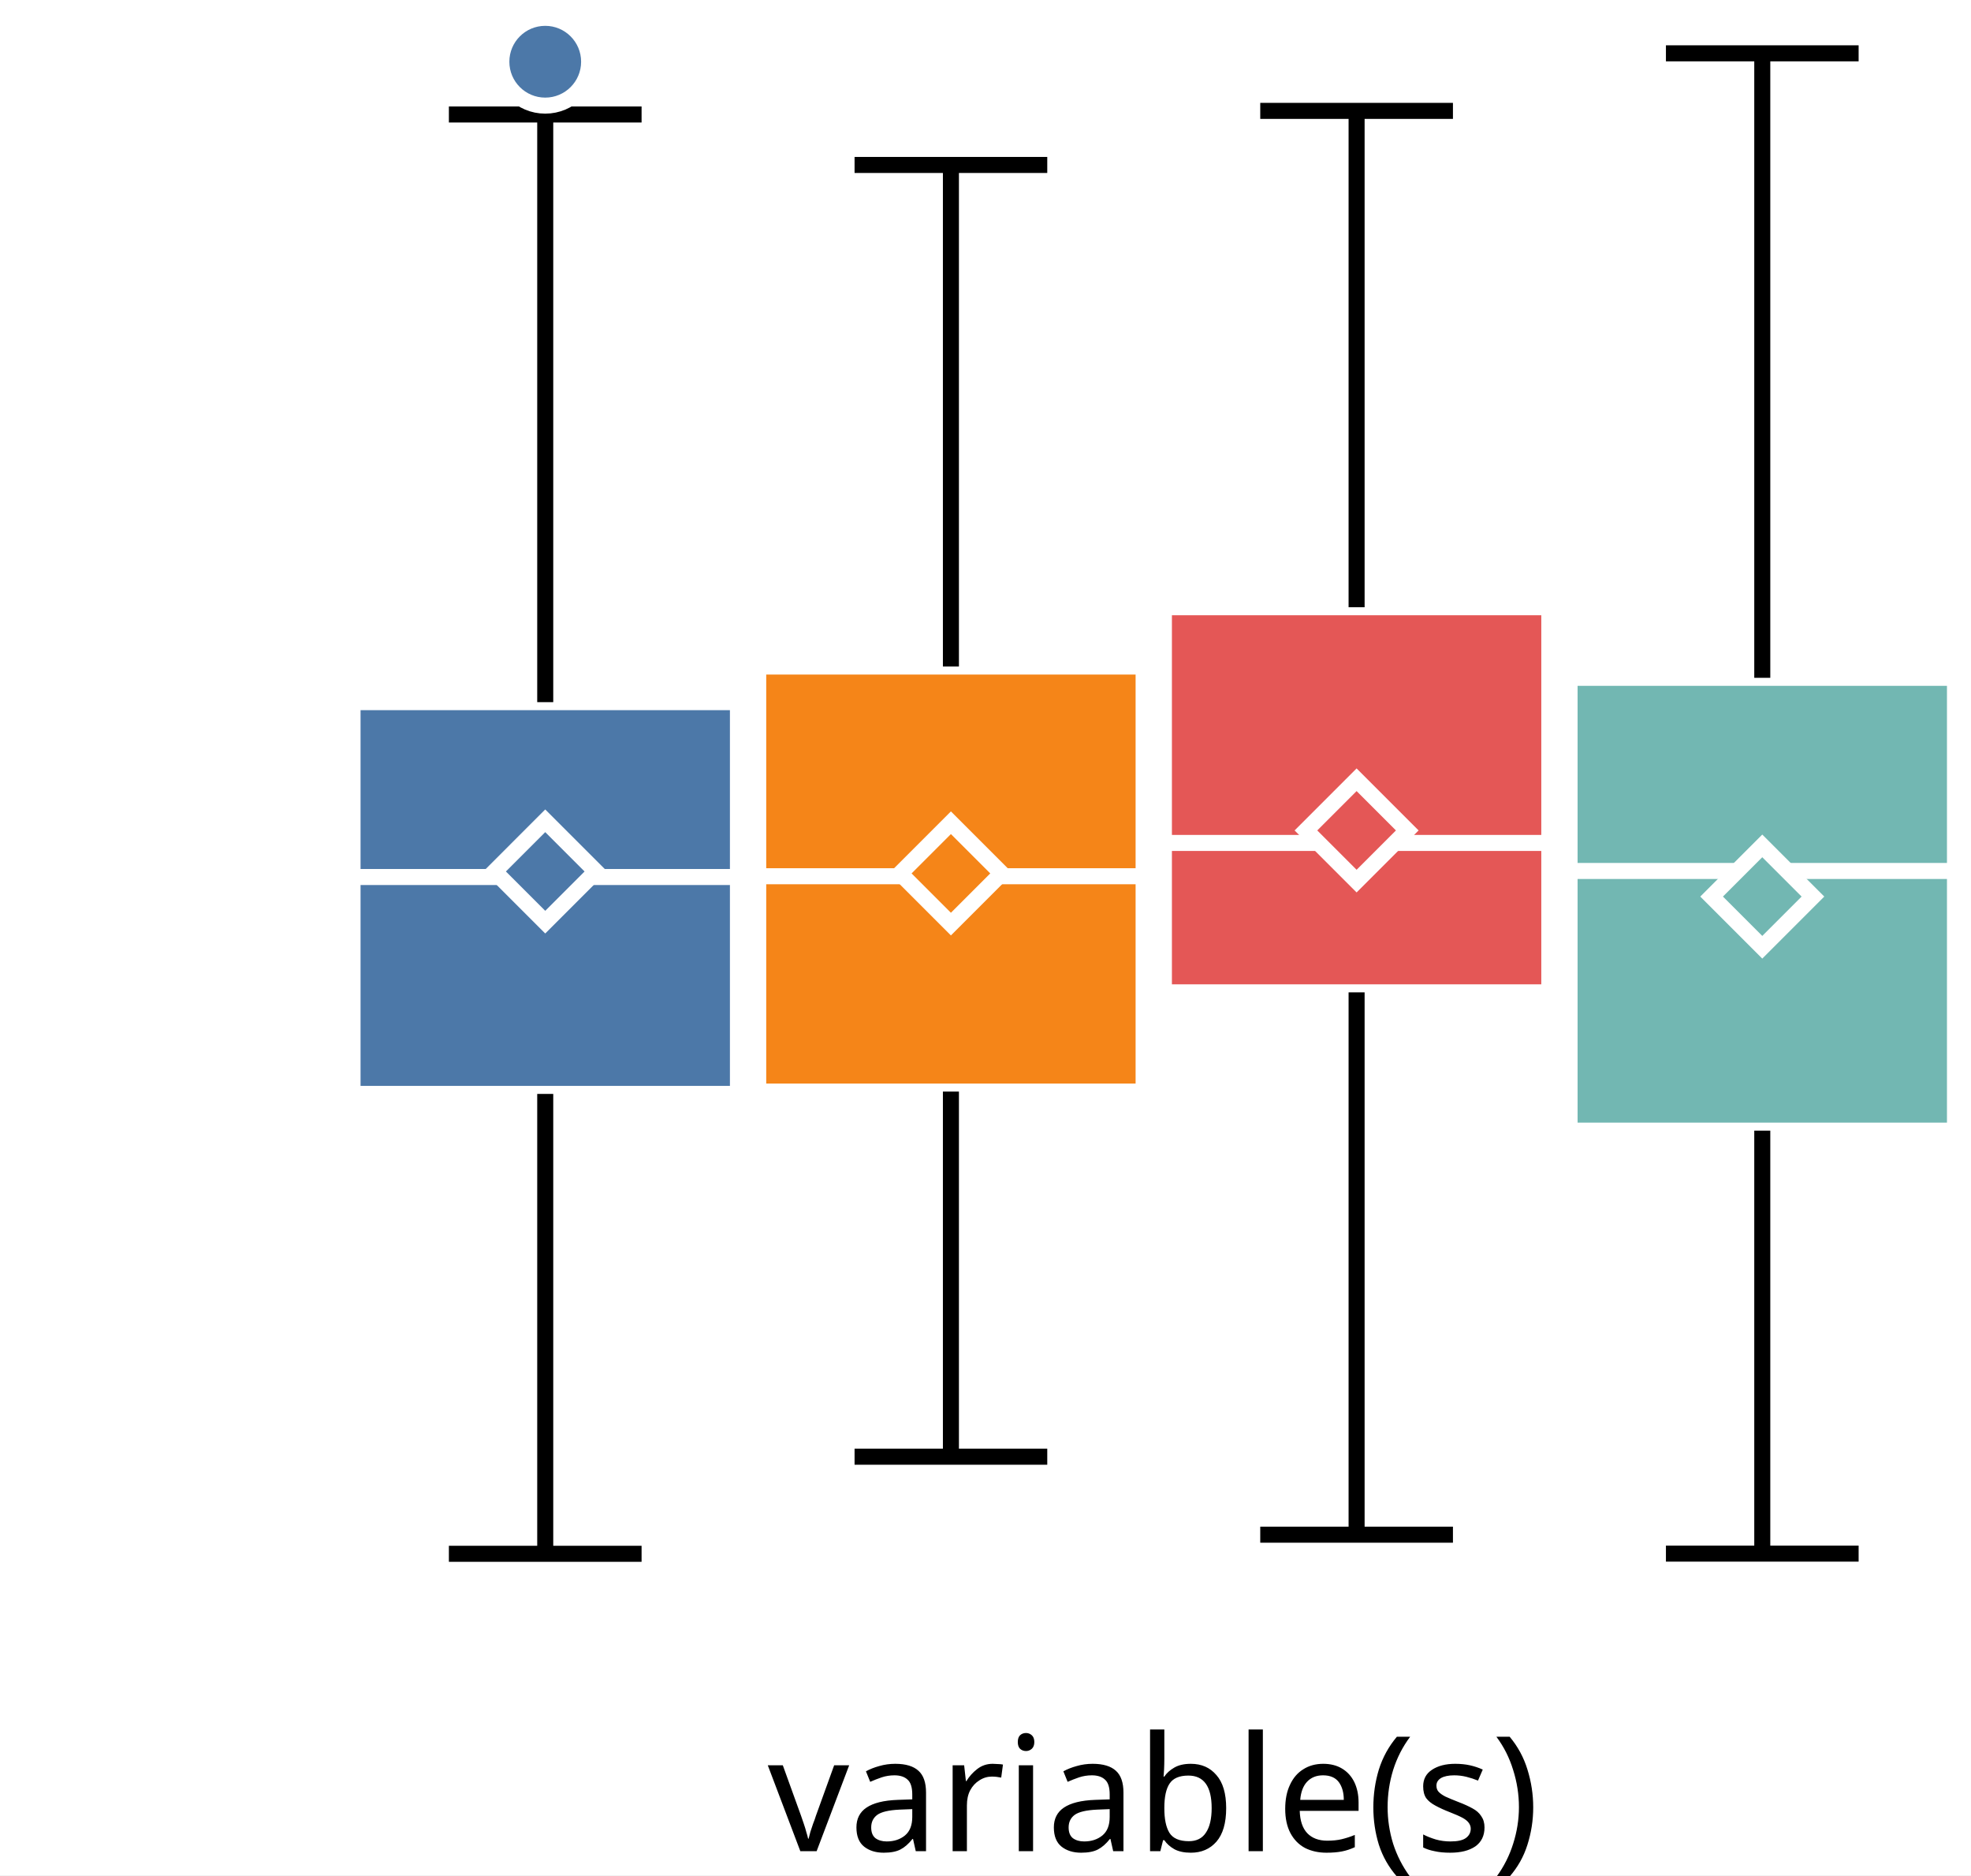
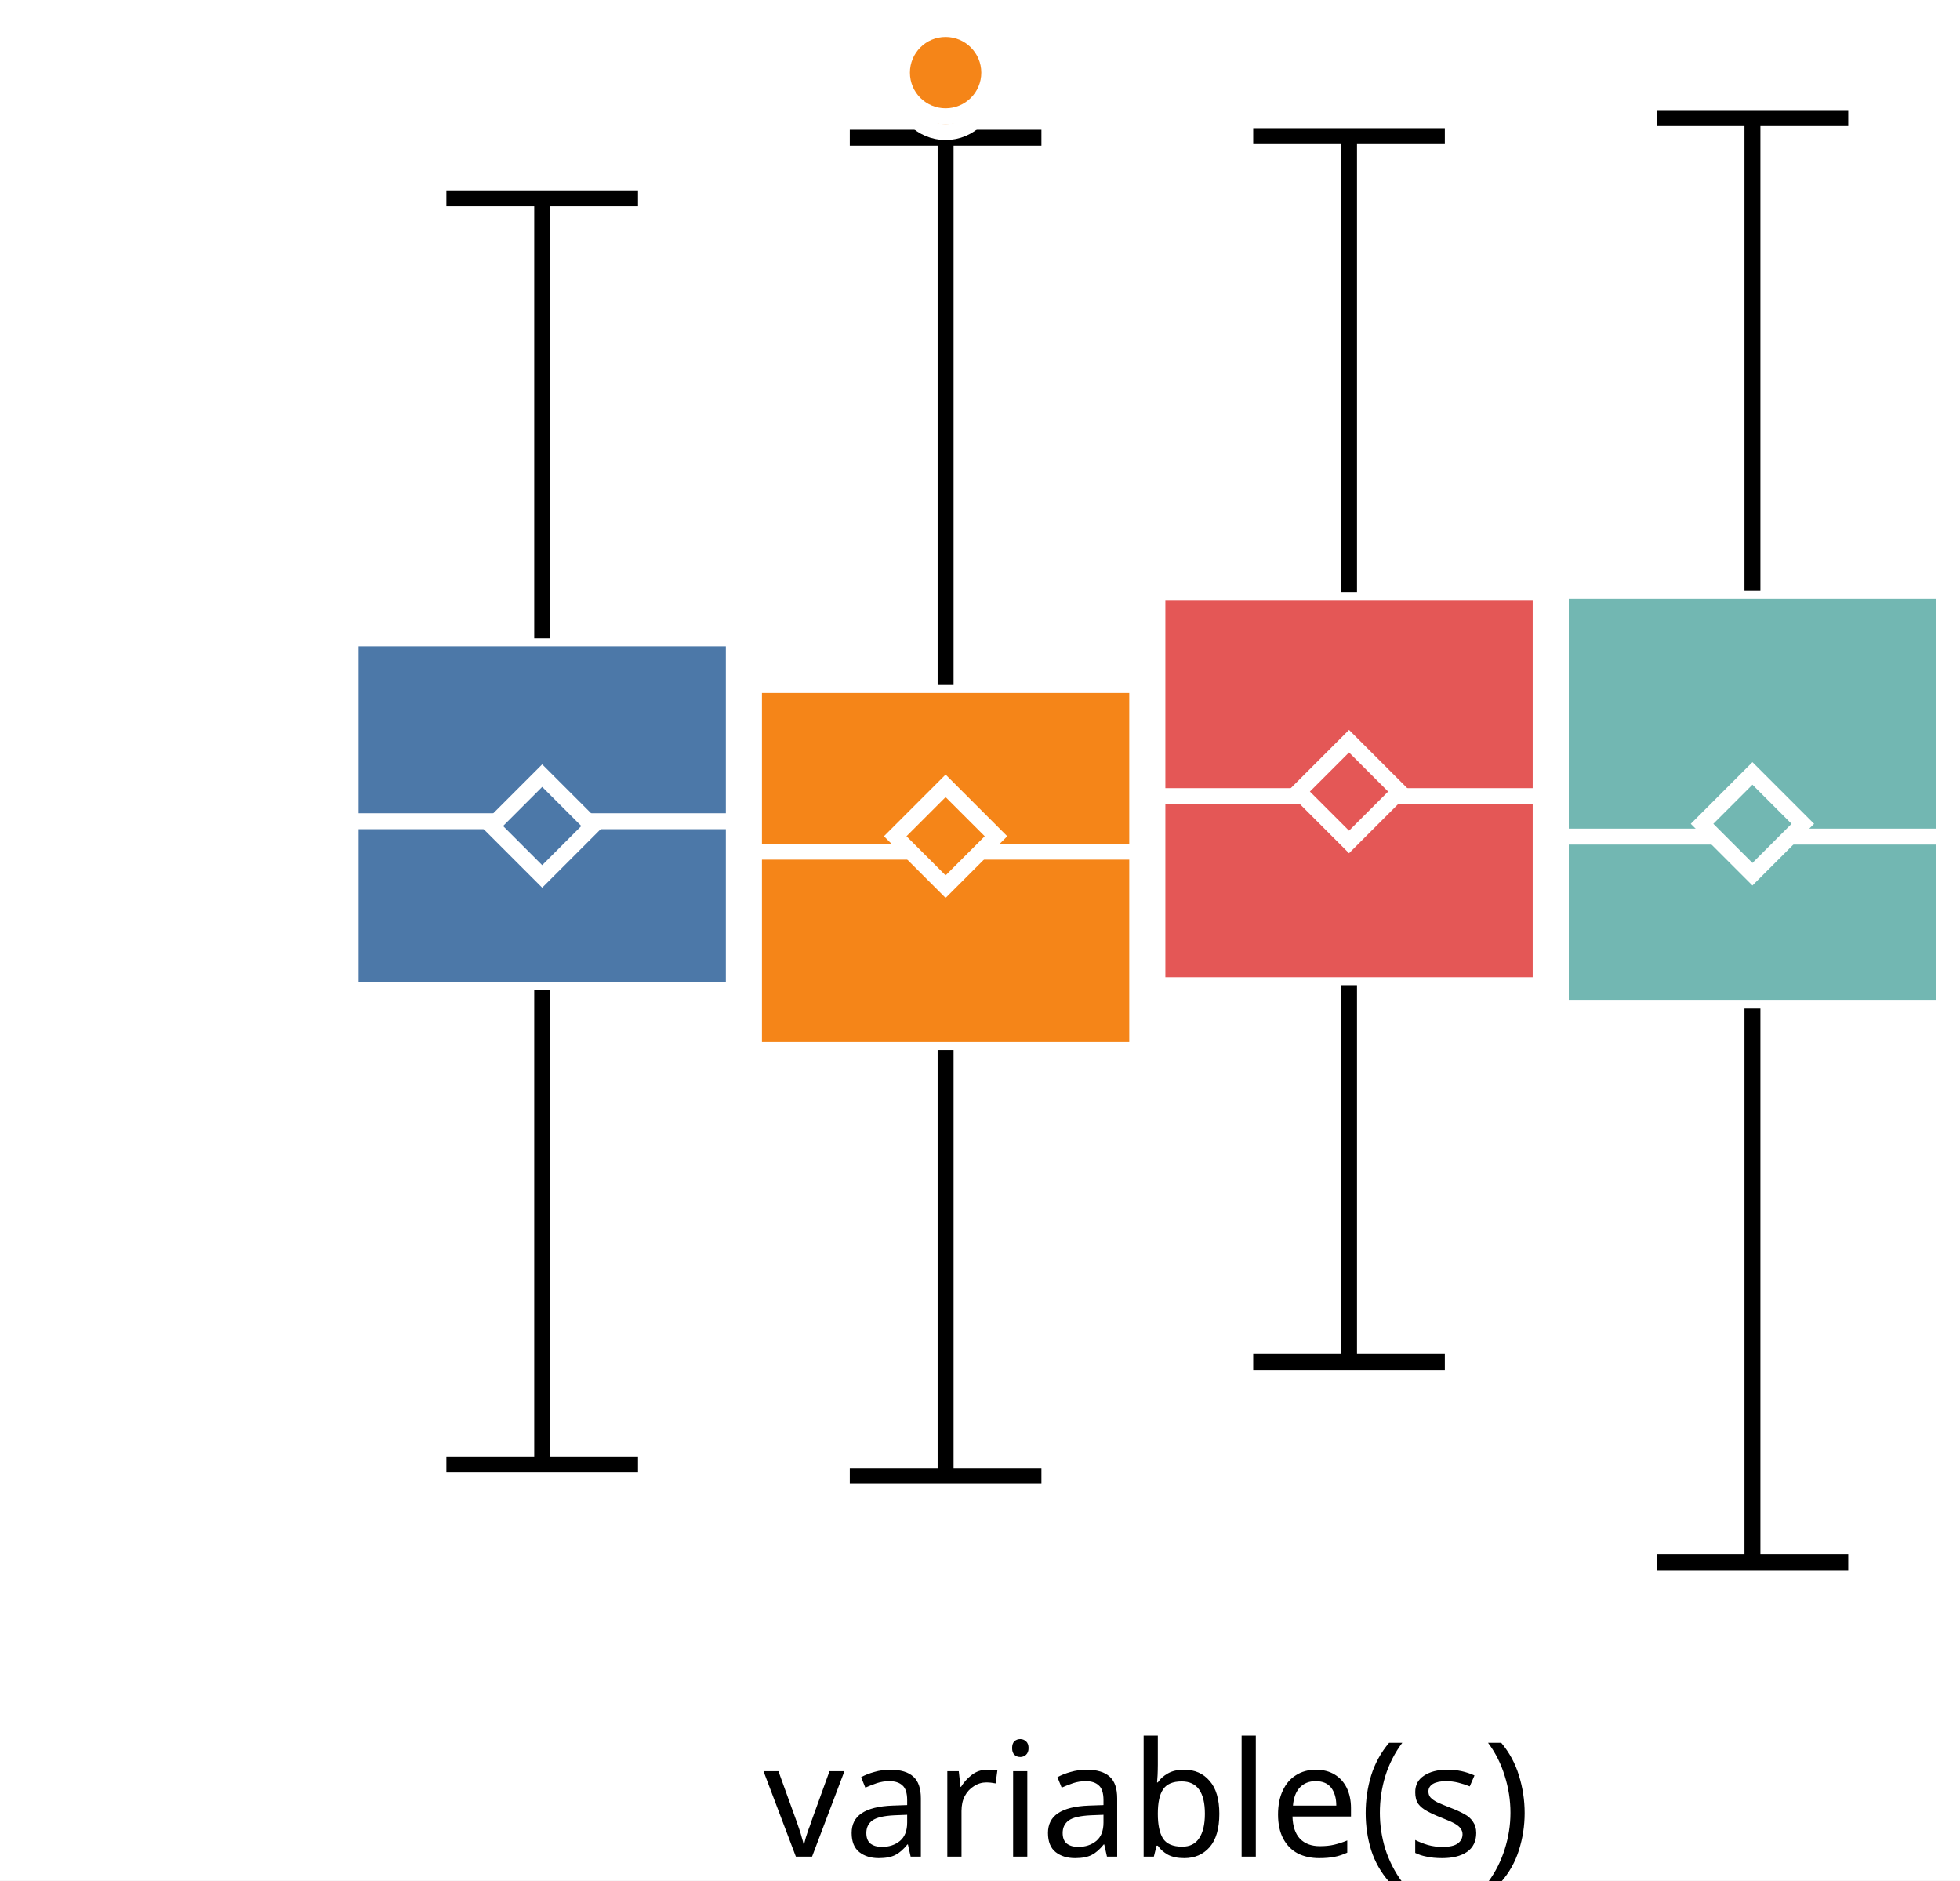
- <svg xmlns="http://www.w3.org/2000/svg" version="1.1" class="marks" width="123" height="117" viewBox="0 0 123 117">
-   <rect width="123" height="117" fill="white" />
-   <g fill="none" stroke-miterlimit="10" transform="translate(22,0)">
+ <svg xmlns="http://www.w3.org/2000/svg" version="1.1" class="marks" width="123" height="118" viewBox="0 0 123 118">
+   <rect width="123" height="118" fill="white" />
+   <g fill="none" stroke-miterlimit="10" transform="translate(22,1)">
    <g class="mark-group role-frame root" role="graphics-object" aria-roledescription="group mark container">
      <g transform="translate(0,0)">
        <path class="background" aria-hidden="true" d="M0,0h100v100h-100Z" />
        <g>
          <g class="mark-group role-axis" role="graphics-symbol" aria-roledescription="axis" aria-label="X-axis for a discrete scale with 1 value: variable(s)">
            <g transform="translate(0.5,100.5)">
              <path class="background" aria-hidden="true" d="M0,0h0v0h0Z" pointer-events="none" />
              <g>
                <g class="mark-rule role-axis-tick" pointer-events="none">
                  <line transform="translate(50,0)" x2="0" y2="5" stroke="white" stroke-width="1.01" opacity="1" />
                </g>
                <g class="mark-text role-axis-label" pointer-events="none">
                  <text text-anchor="middle" transform="translate(49.5,15)" font-family="sans-serif" font-size="10px" font-style="normal" font-weight="400" fill="black" opacity="1">variable(s)</text>
                </g>
              </g>
              <path class="foreground" aria-hidden="true" d="" pointer-events="none" display="none" />
            </g>
          </g>
          <g class="mark-group role-axis" role="graphics-symbol" aria-roledescription="axis" aria-label="Y-axis for a linear scale with values from −3 to 3">
            <g transform="translate(0.5,0.5)">
              <path class="background" aria-hidden="true" d="M0,0h0v0h0Z" pointer-events="none" />
              <g>
                <g class="mark-rule role-axis-tick" pointer-events="none">
-                   <line transform="translate(0,91)" x2="-5" y2="0" stroke="white" stroke-width="1.01" opacity="1" />
-                   <line transform="translate(0,55)" x2="-5" y2="0" stroke="white" stroke-width="1.01" opacity="1" />
-                   <line transform="translate(0,18)" x2="-5" y2="0" stroke="white" stroke-width="1.01" opacity="1" />
+                   <line transform="translate(0,83)" x2="-5" y2="0" stroke="white" stroke-width="1.01" opacity="1" />
+                   <line transform="translate(0,50)" x2="-5" y2="0" stroke="white" stroke-width="1.01" opacity="1" />
+                   <line transform="translate(0,17)" x2="-5" y2="0" stroke="white" stroke-width="1.01" opacity="1" />
                </g>
                <g class="mark-text role-axis-label" pointer-events="none">
-                   <text text-anchor="end" transform="translate(-7,93.90909)" font-family="sans-serif" font-size="10px" font-style="normal" font-weight="400" fill="white" opacity="1">−2</text>
-                   <text text-anchor="end" transform="translate(-7,57.54545)" font-family="sans-serif" font-size="10px" font-style="normal" font-weight="400" fill="white" opacity="1">0</text>
-                   <text text-anchor="end" transform="translate(-7,21.18182)" font-family="sans-serif" font-size="10px" font-style="normal" font-weight="400" fill="white" opacity="1">2</text>
+                   <text text-anchor="end" transform="translate(-7,86.33333)" font-family="sans-serif" font-size="10px" font-style="normal" font-weight="400" fill="white" opacity="1">−2</text>
+                   <text text-anchor="end" transform="translate(-7,53)" font-family="sans-serif" font-size="10px" font-style="normal" font-weight="400" fill="white" opacity="1">0</text>
+                   <text text-anchor="end" transform="translate(-7,19.66667)" font-family="sans-serif" font-size="10px" font-style="normal" font-weight="400" fill="white" opacity="1">2</text>
                </g>
              </g>
              <path class="foreground" aria-hidden="true" d="" pointer-events="none" display="none" />
            </g>
          </g>
          <g class="mark-group role-scope" role="graphics-object" aria-roledescription="group mark container">
            <g transform="translate(0,0)">
              <path class="background" aria-hidden="true" d="M0,0h0v0h0Z" />
              <g>
                <g class="mark-rect role-mark" role="graphics-symbol" aria-roledescription="rect mark container">
-                   <path d="M0,43.808h24.051v24.443h-24.051Z" fill="#4c78a8" stroke="white" stroke-width="1" opacity="1" />
-                   <path d="M25.316,41.586h24.051v26.52h-24.051Z" fill="#f58518" stroke="white" stroke-width="1" opacity="1" />
-                   <path d="M50.633,37.886h24.051v24.028h-24.051Z" fill="#e45756" stroke="white" stroke-width="1" opacity="1" />
-                   <path d="M75.949,42.29h24.051v28.253h-24.051Z" fill="#72b7b2" stroke="white" stroke-width="1" opacity="1" />
+                   <path d="M0,39.06h24.051v22.051h-24.051Z" fill="#4c78a8" stroke="white" stroke-width="1" opacity="1" />
+                   <path d="M25.316,41.986h24.051v22.896h-24.051Z" fill="#f58518" stroke="white" stroke-width="1" opacity="1" />
+                   <path d="M50.633,36.154h24.051v24.664h-24.051Z" fill="#e45756" stroke="white" stroke-width="1" opacity="1" />
+                   <path d="M75.949,36.081h24.051v26.203h-24.051Z" fill="#72b7b2" stroke="white" stroke-width="1" opacity="1" />
                </g>
                <g class="mark-rule role-mark" role="graphics-symbol" aria-roledescription="rule mark container">
-                   <line transform="translate(0,54.7182)" x2="24.051" y2="0" fill="#4c78a8" stroke="white" stroke-width="1" opacity="1" />
-                   <line transform="translate(25.31646,54.67006)" x2="24.051" y2="0" fill="#f58518" stroke="white" stroke-width="1" opacity="1" />
-                   <line transform="translate(50.63291,52.59227)" x2="24.051" y2="0" fill="#e45756" stroke="white" stroke-width="1" opacity="1" />
-                   <line transform="translate(75.94937,54.3413)" x2="24.051" y2="0" fill="#72b7b2" stroke="white" stroke-width="1" opacity="1" />
+                   <line transform="translate(0,50.53148)" x2="24.051" y2="0" fill="#4c78a8" stroke="white" stroke-width="1" opacity="1" />
+                   <line transform="translate(25.31646,52.4414)" x2="24.051" y2="0" fill="#f58518" stroke="white" stroke-width="1" opacity="1" />
+                   <line transform="translate(50.63291,48.95701)" x2="24.051" y2="0" fill="#e45756" stroke="white" stroke-width="1" opacity="1" />
+                   <line transform="translate(75.94937,51.49678)" x2="24.051" y2="0" fill="#72b7b2" stroke="white" stroke-width="1" opacity="1" />
                </g>
                <g class="mark-symbol role-mark" role="graphics-symbol" aria-roledescription="symbol mark container">
-                   <path transform="translate(12.02532,54.37292)" d="M-3.162,0L0,-3.162L3.162,0L0,3.162Z" fill="#4c78a8" stroke="white" stroke-width="1" opacity="1" />
-                   <path transform="translate(37.34177,54.49415)" d="M-3.162,0L0,-3.162L3.162,0L0,3.162Z" fill="#f58518" stroke="white" stroke-width="1" opacity="1" />
-                   <path transform="translate(62.65823,51.81182)" d="M-3.162,0L0,-3.162L3.162,0L0,3.162Z" fill="#e45756" stroke="white" stroke-width="1" opacity="1" />
-                   <path transform="translate(87.97468,55.93864)" d="M-3.162,0L0,-3.162L3.162,0L0,3.162Z" fill="#72b7b2" stroke="white" stroke-width="1" opacity="1" />
+                   <path transform="translate(12.02532,50.83264)" d="M-3.162,0L0,-3.162L3.162,0L0,3.162Z" fill="#4c78a8" stroke="white" stroke-width="1" opacity="1" />
+                   <path transform="translate(37.34177,51.47353)" d="M-3.162,0L0,-3.162L3.162,0L0,3.162Z" fill="#f58518" stroke="white" stroke-width="1" opacity="1" />
+                   <path transform="translate(62.65823,48.67014)" d="M-3.162,0L0,-3.162L3.162,0L0,3.162Z" fill="#e45756" stroke="white" stroke-width="1" opacity="1" />
+                   <path transform="translate(87.97468,50.694)" d="M-3.162,0L0,-3.162L3.162,0L0,3.162Z" fill="#72b7b2" stroke="white" stroke-width="1" opacity="1" />
                </g>
                <g class="mark-rule role-mark" role="graphics-symbol" aria-roledescription="rule mark container">
-                   <line transform="translate(12.02532,68.2518)" x2="0" y2="28.692" fill="#4c78a8" stroke="black" stroke-width="1" stroke-dasharray="0" opacity="1" />
-                   <line transform="translate(37.34177,68.10601)" x2="0" y2="22.781" fill="#f58518" stroke="black" stroke-width="1" stroke-dasharray="0" opacity="1" />
-                   <line transform="translate(62.65823,61.91409)" x2="0" y2="33.838" fill="#e45756" stroke="black" stroke-width="1" stroke-dasharray="0" opacity="1" />
-                   <line transform="translate(87.97468,70.54232)" x2="0" y2="26.39" fill="#72b7b2" stroke="black" stroke-width="1" stroke-dasharray="0" opacity="1" />
+                   <line transform="translate(12.02532,61.11044)" x2="0" y2="29.795" fill="#4c78a8" stroke="black" stroke-width="1" stroke-dasharray="0" opacity="1" />
+                   <line transform="translate(37.34177,64.8817)" x2="0" y2="26.732" fill="#f58518" stroke="black" stroke-width="1" stroke-dasharray="0" opacity="1" />
+                   <line transform="translate(62.65823,60.81829)" x2="0" y2="23.64" fill="#e45756" stroke="black" stroke-width="1" stroke-dasharray="0" opacity="1" />
+                   <line transform="translate(87.97468,62.28383)" x2="0" y2="34.737" fill="#72b7b2" stroke="black" stroke-width="1" stroke-dasharray="0" opacity="1" />
                </g>
                <g class="mark-rule role-mark" role="graphics-symbol" aria-roledescription="rule mark container">
-                   <line transform="translate(12.02532,43.80838)" x2="0" y2="-36.665" fill="#4c78a8" stroke="black" stroke-width="1" stroke-dasharray="0" opacity="1" />
-                   <line transform="translate(37.34177,41.5861)" x2="0" y2="-31.294" fill="#f58518" stroke="black" stroke-width="1" stroke-dasharray="0" opacity="1" />
-                   <line transform="translate(62.65823,37.88632)" x2="0" y2="-30.968" fill="#e45756" stroke="black" stroke-width="1" stroke-dasharray="0" opacity="1" />
-                   <line transform="translate(87.97468,42.28969)" x2="0" y2="-38.963" fill="#72b7b2" stroke="black" stroke-width="1" stroke-dasharray="0" opacity="1" />
+                   <line transform="translate(12.02532,39.05979)" x2="0" y2="-27.617" fill="#4c78a8" stroke="black" stroke-width="1" stroke-dasharray="0" opacity="1" />
+                   <line transform="translate(37.34177,41.98566)" x2="0" y2="-34.344" fill="#f58518" stroke="black" stroke-width="1" stroke-dasharray="0" opacity="1" />
+                   <line transform="translate(62.65823,36.15399)" x2="0" y2="-28.611" fill="#e45756" stroke="black" stroke-width="1" stroke-dasharray="0" opacity="1" />
+                   <line transform="translate(87.97468,36.08097)" x2="0" y2="-29.669" fill="#72b7b2" stroke="black" stroke-width="1" stroke-dasharray="0" opacity="1" />
                </g>
                <g class="mark-rule role-mark lower_fence" role="graphics-symbol" aria-roledescription="rule mark container">
-                   <line transform="translate(6.012658,96.94399)" x2="12.025" y2="0" fill="#4c78a8" stroke="black" stroke-width="1" opacity="1" />
-                   <line transform="translate(31.32911,90.88683)" x2="12.025" y2="0" fill="#f58518" stroke="black" stroke-width="1" opacity="1" />
-                   <line transform="translate(56.64557,95.75197)" x2="12.025" y2="0" fill="#e45756" stroke="black" stroke-width="1" opacity="1" />
-                   <line transform="translate(81.96203,96.93271)" x2="12.025" y2="0" fill="#72b7b2" stroke="black" stroke-width="1" opacity="1" />
+                   <line transform="translate(6.012658,90.90498)" x2="12.025" y2="0" fill="#4c78a8" stroke="black" stroke-width="1" opacity="1" />
+                   <line transform="translate(31.32911,91.61417)" x2="12.025" y2="0" fill="#f58518" stroke="black" stroke-width="1" opacity="1" />
+                   <line transform="translate(56.64557,84.45801)" x2="12.025" y2="0" fill="#e45756" stroke="black" stroke-width="1" opacity="1" />
+                   <line transform="translate(81.96203,97.02065)" x2="12.025" y2="0" fill="#72b7b2" stroke="black" stroke-width="1" opacity="1" />
                </g>
                <g class="mark-rule role-mark upper_fence" role="graphics-symbol" aria-roledescription="rule mark container">
-                   <line transform="translate(6.012658,7.143254)" x2="12.025" y2="0" fill="#4c78a8" stroke="black" stroke-width="1" opacity="1" />
-                   <line transform="translate(31.32911,10.29187)" x2="12.025" y2="0" fill="#f58518" stroke="black" stroke-width="1" opacity="1" />
-                   <line transform="translate(56.64557,6.917886)" x2="12.025" y2="0" fill="#e45756" stroke="black" stroke-width="1" opacity="1" />
-                   <line transform="translate(81.96203,3.327061)" x2="12.025" y2="0" fill="#72b7b2" stroke="black" stroke-width="1" opacity="1" />
+                   <line transform="translate(6.012658,11.44297)" x2="12.025" y2="0" fill="#4c78a8" stroke="black" stroke-width="1" opacity="1" />
+                   <line transform="translate(31.32911,7.641599)" x2="12.025" y2="0" fill="#f58518" stroke="black" stroke-width="1" opacity="1" />
+                   <line transform="translate(56.64557,7.542996)" x2="12.025" y2="0" fill="#e45756" stroke="black" stroke-width="1" opacity="1" />
+                   <line transform="translate(81.96203,6.41188)" x2="12.025" y2="0" fill="#72b7b2" stroke="black" stroke-width="1" opacity="1" />
                </g>
              </g>
              <path class="foreground" aria-hidden="true" d="" display="none" />
            </g>
          </g>
          <g class="mark-group role-scope" role="graphics-object" aria-roledescription="group mark container">
            <g transform="translate(0,0)">
              <path class="background" aria-hidden="true" d="M0,0h0v0h0Z" />
              <g>
                <g class="mark-symbol role-mark" role="graphics-symbol" aria-roledescription="symbol mark container">
-                   <path transform="translate(12.02532,3.851283)" d="M2.739,0A2.739,2.739,0,1,1,-2.739,0A2.739,2.739,0,1,1,2.739,0" fill="#4c78a8" stroke="white" stroke-width="1" opacity="1" />
+                   <path transform="translate(37.34177,4.547818)" d="M2.739,0A2.739,2.739,0,1,1,-2.739,0A2.739,2.739,0,1,1,2.739,0" fill="#f58518" stroke="white" stroke-width="1" opacity="1" />
+                   <path transform="translate(37.34177,3.559809)" d="M2.739,0A2.739,2.739,0,1,1,-2.739,0A2.739,2.739,0,1,1,2.739,0" fill="#f58518" stroke="white" stroke-width="1" opacity="1" />
                </g>
              </g>
              <path class="foreground" aria-hidden="true" d="" display="none" />
            </g>
          </g>
        </g>
        <path class="foreground" aria-hidden="true" d="" display="none" />
      </g>
    </g>
  </g>
</svg>
